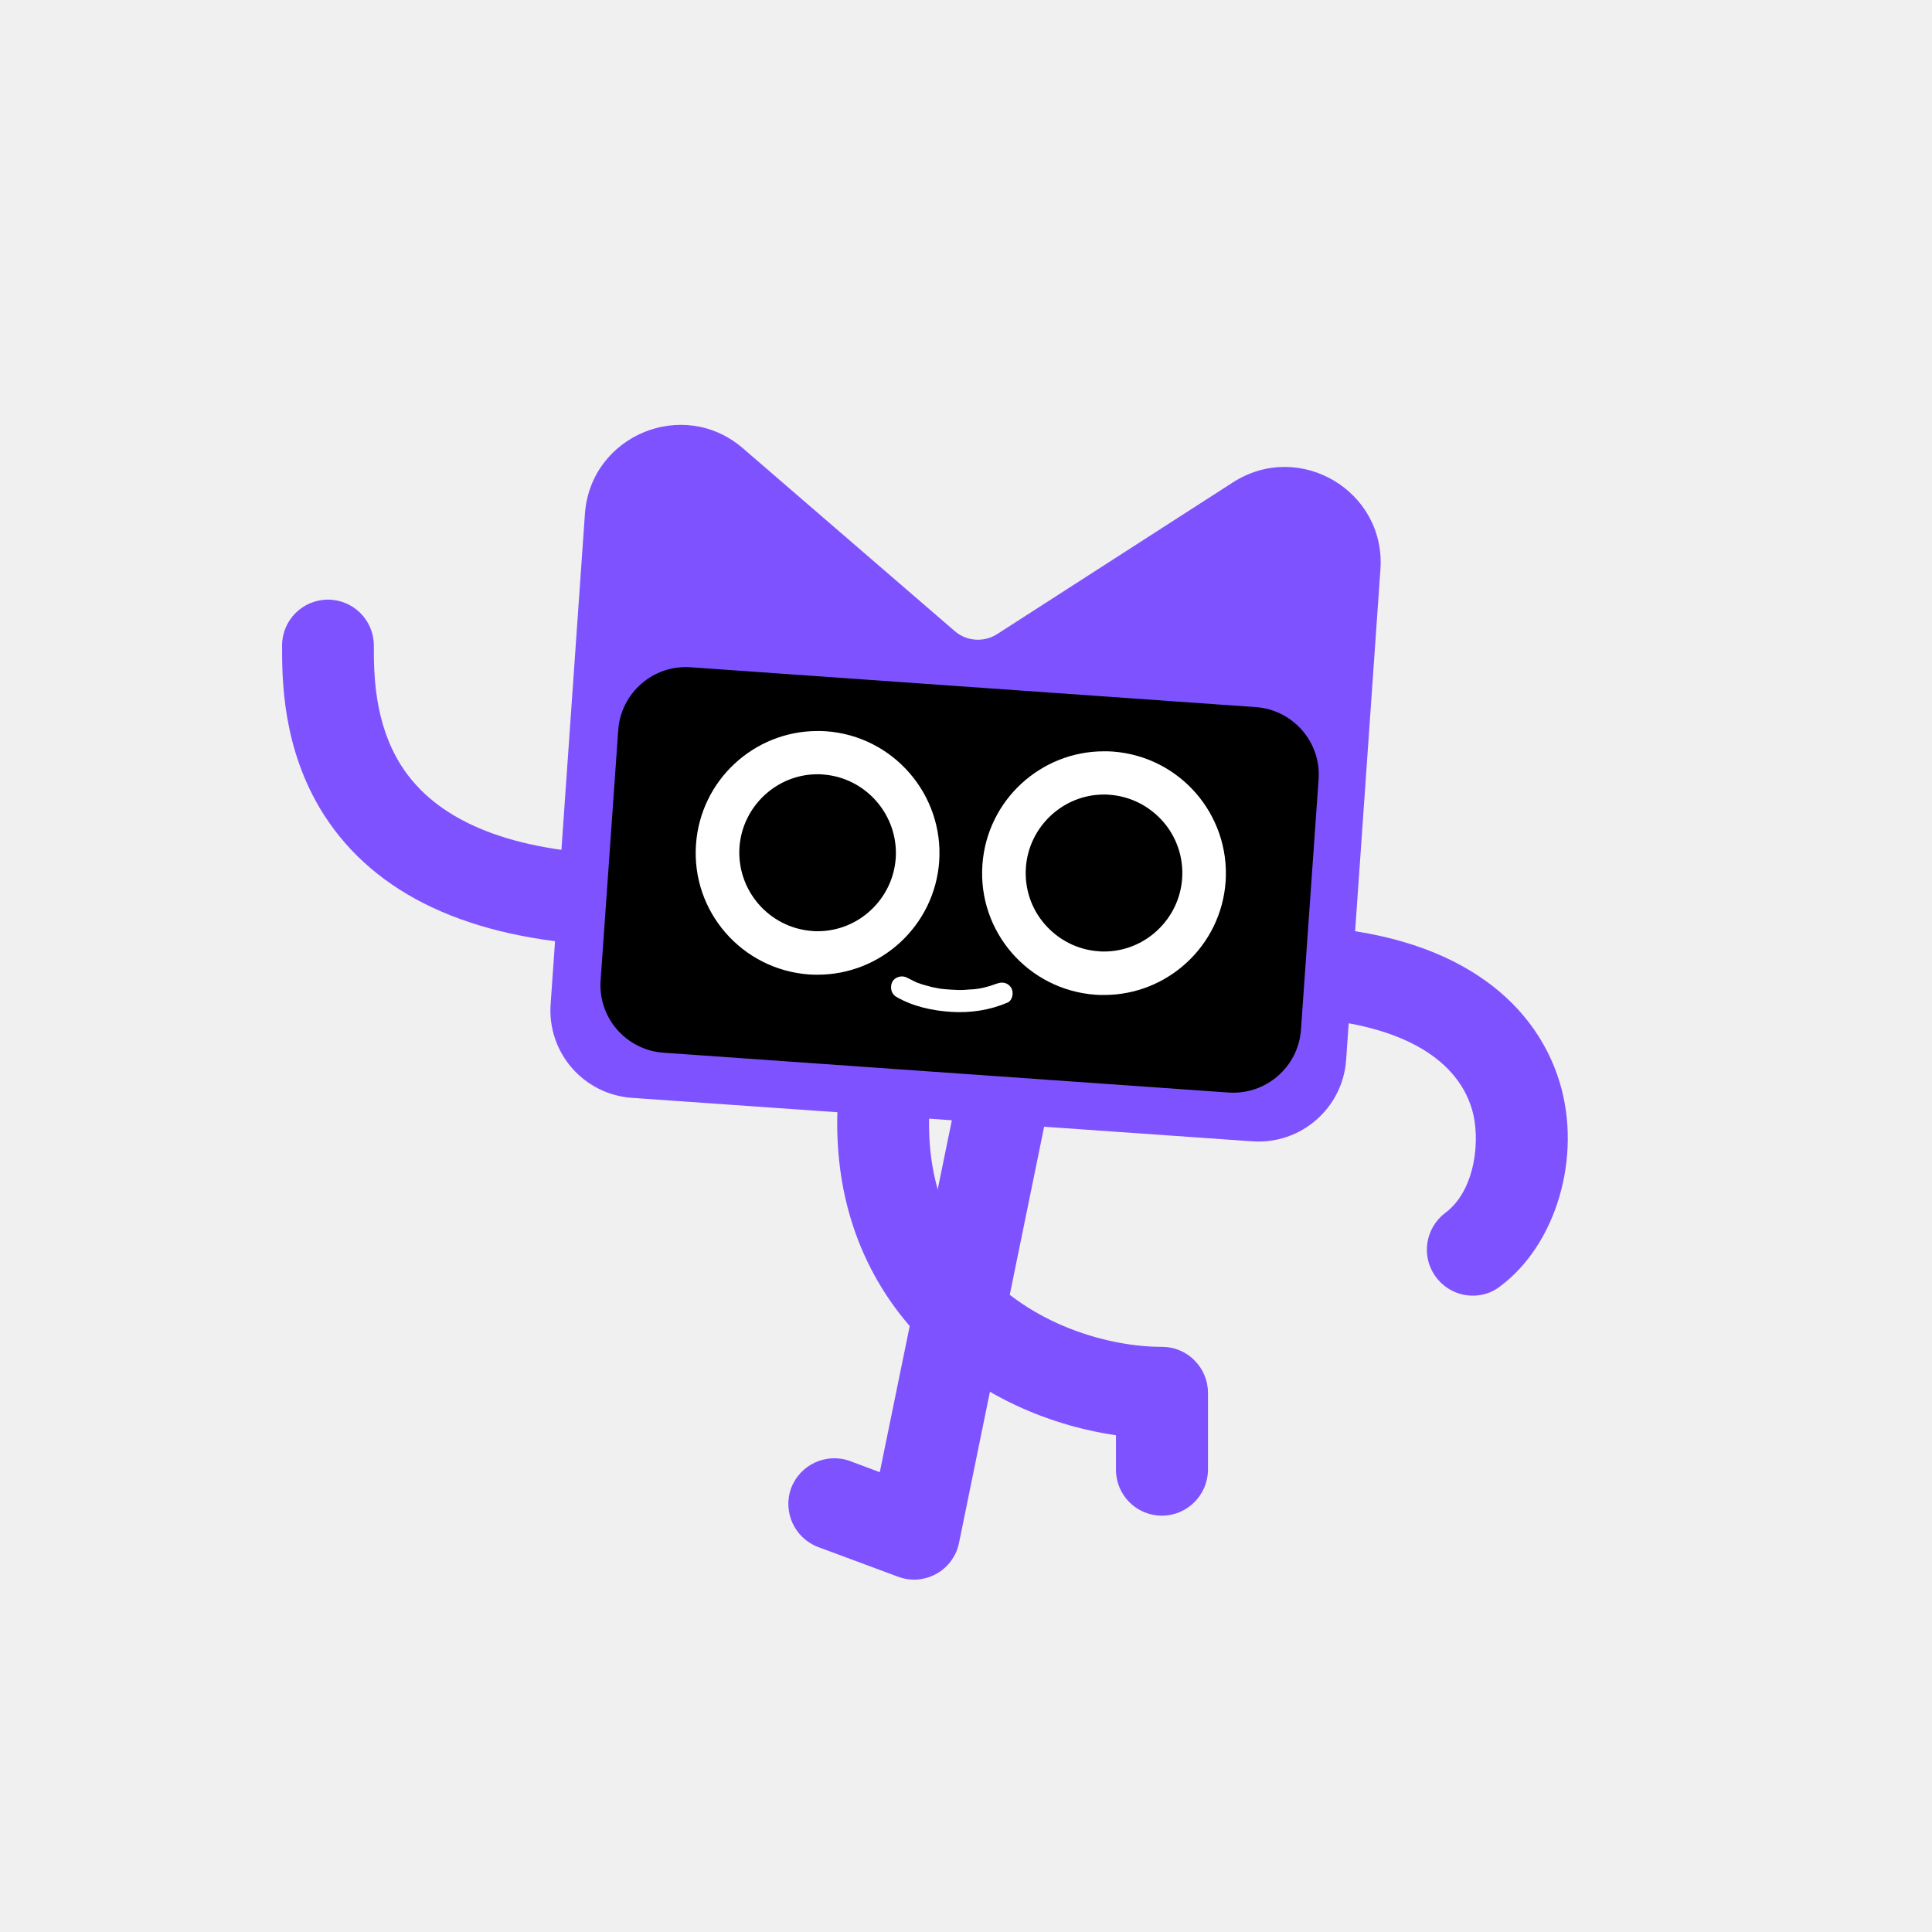
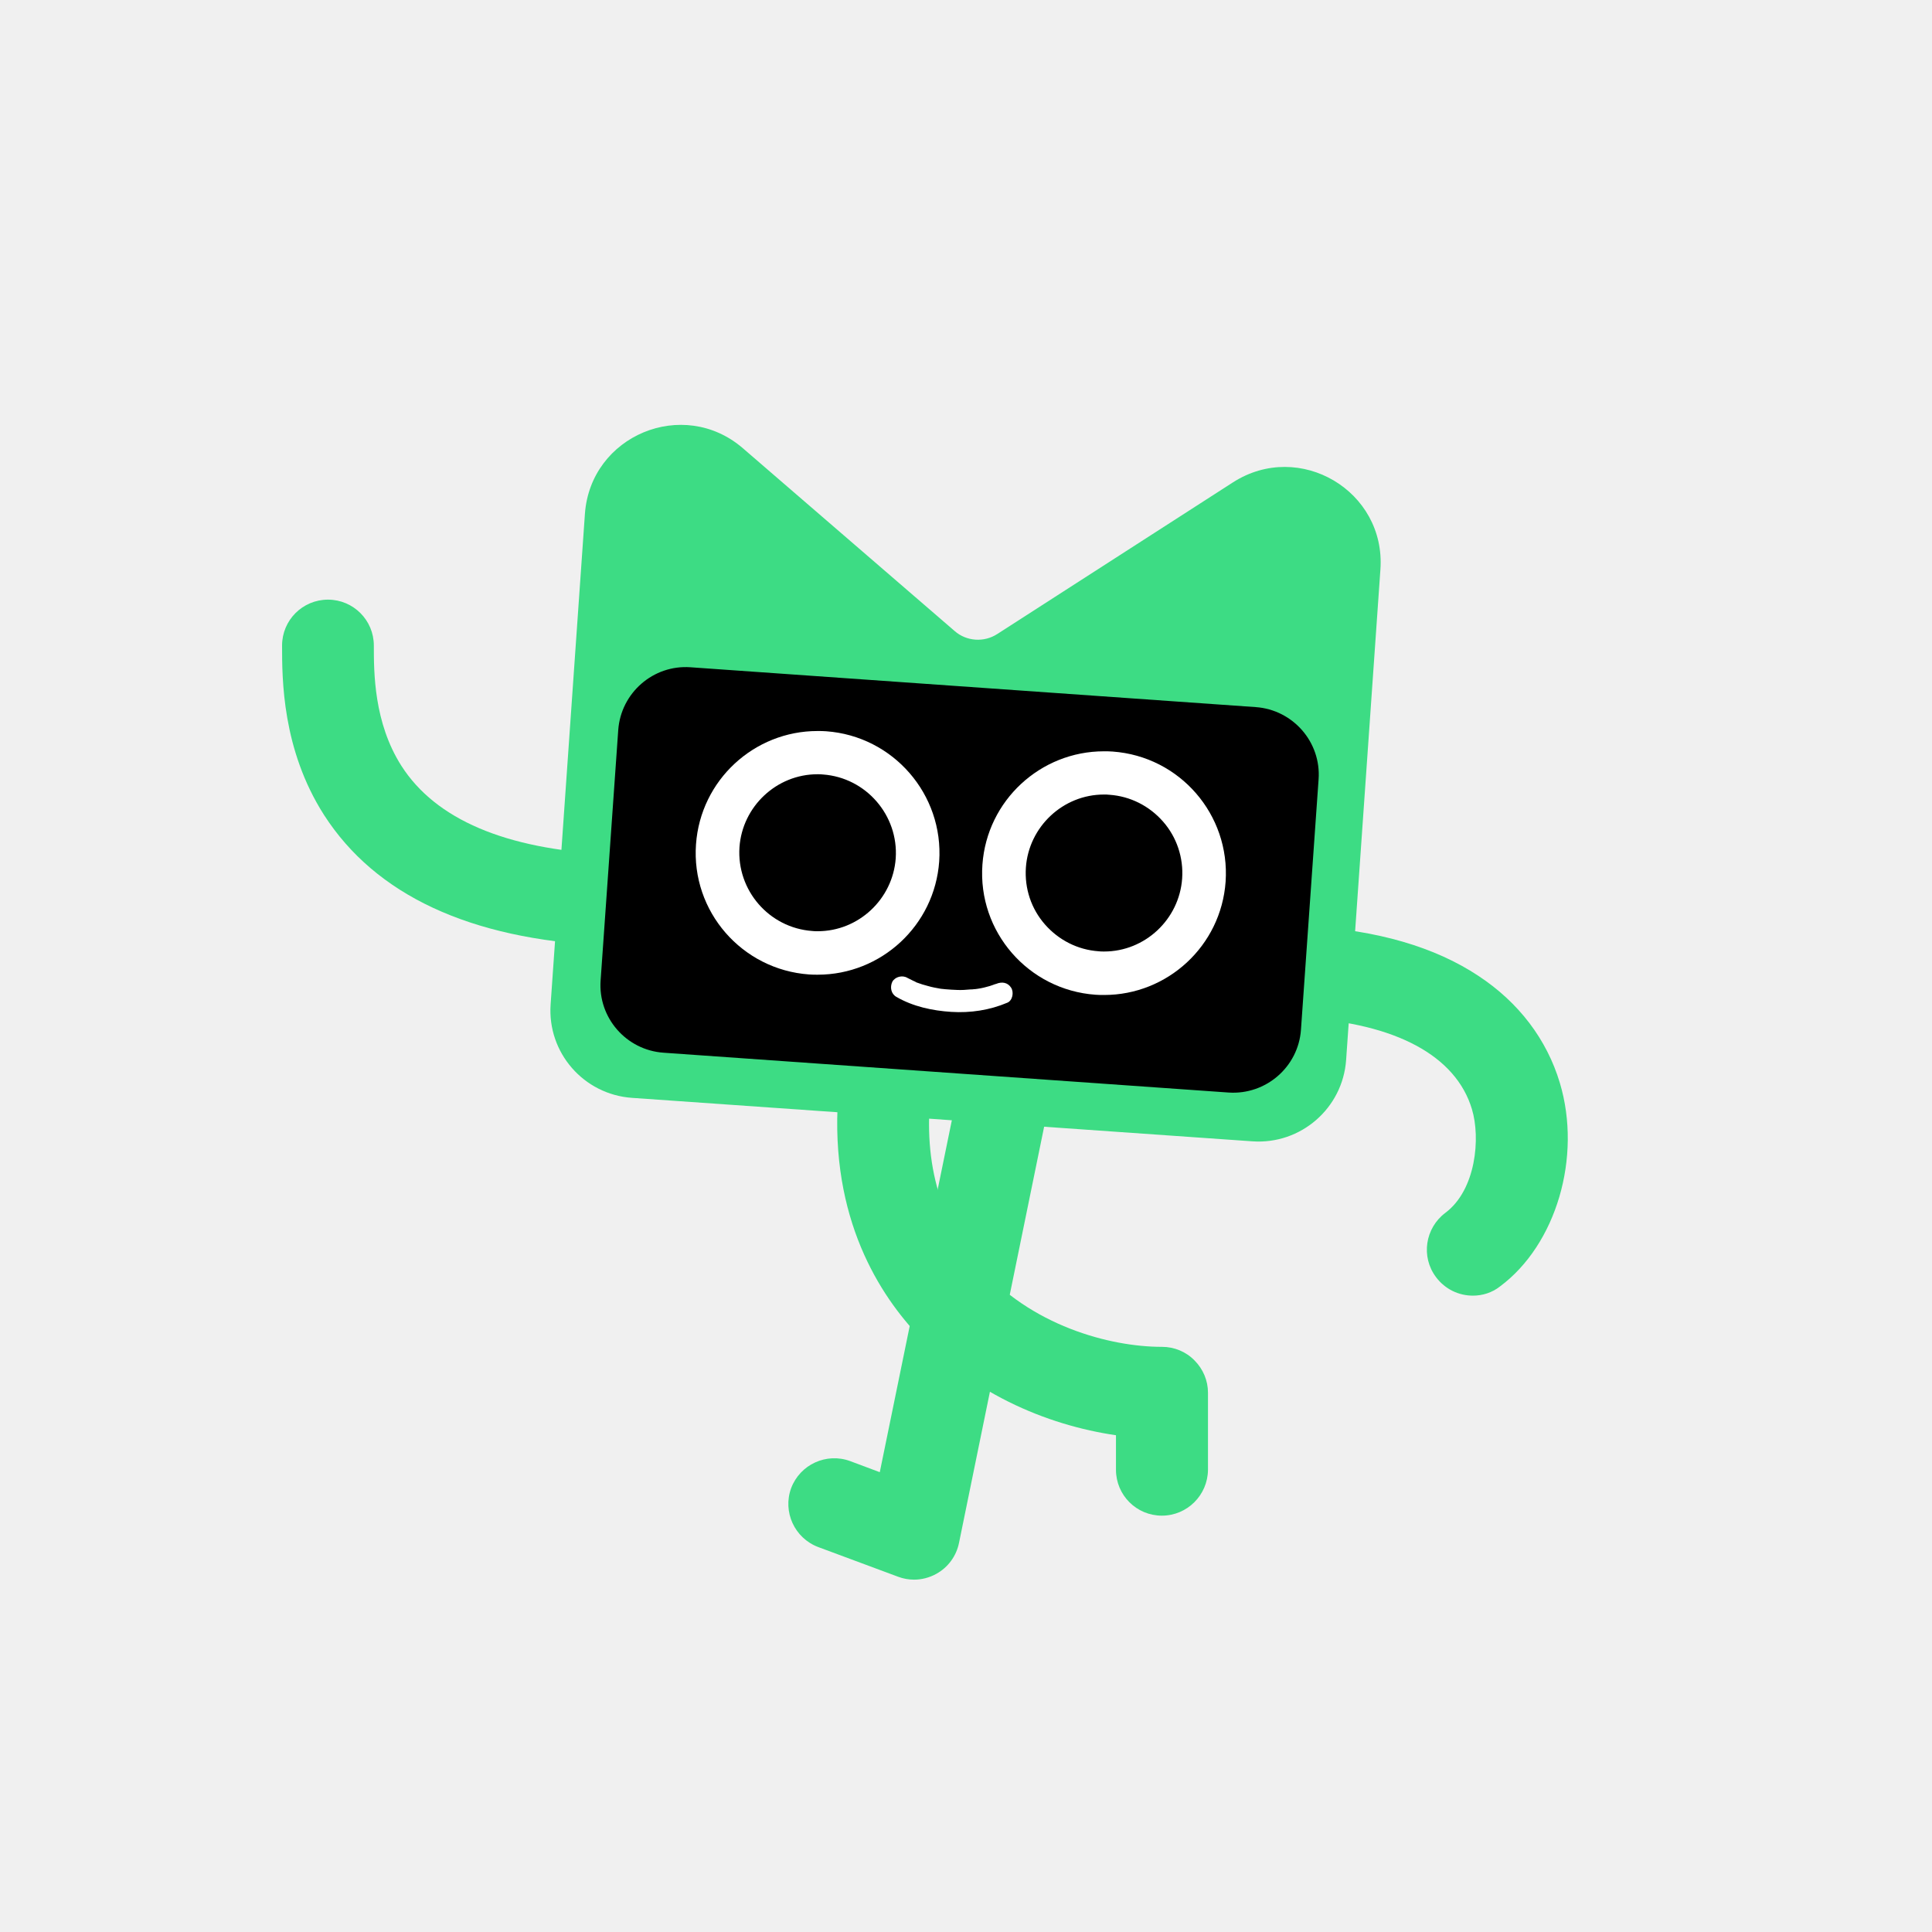
<svg xmlns="http://www.w3.org/2000/svg" version="1.1" id="Layer_1" x="0px" y="0px" viewBox="0 0 800 800" style="enable-background:new 0 0 800 800;" xml:space="preserve">
  <style type="text/css">
- 	.st0{fill:#7F52FF;}
+ 	.st0{fill:#3DDC84;}
	.st1{fill:#FFFFFF;}
	.st2{fill:#FE2857;}
</style>
  <g>
    <g>
      <g>
        <path class="st0" d="M481.1,627.6c-10.5,0-19-8.5-19-19v-14.3c-28.3-4.1-61.7-17.6-85.9-45.8c-17.1-20-35.8-55.1-27.5-109     c1.6-10.4,11.3-17.5,21.7-15.9c10.4,1.6,17.5,11.3,15.9,21.7c-4.9,31.8,1.4,58.2,18.8,78.5c21.5,25.1,54.4,33.9,76,33.9     c0,0,0.1,0,0.1,0c5,0,9.9,2,13.4,5.6c3.6,3.6,5.6,8.4,5.6,13.4v31.9C500.1,619.1,491.6,627.6,481.1,627.6z" />
      </g>
      <g>
        <path class="st0" d="M378.5,654.1c-2.2,0-4.5-0.4-6.6-1.2l-33.1-12.3c-9.8-3.7-14.8-14.6-11.2-24.4c3.7-9.8,14.6-14.8,24.4-11.2     l12.3,4.6l34.3-167.5c2.1-10.3,12.1-16.9,22.4-14.8c10.3,2.1,16.9,12.1,14.8,22.4l-38.7,189.2c-1.1,5.4-4.5,10.1-9.4,12.8     C384.8,653.3,381.6,654.1,378.5,654.1z" />
      </g>
      <g>
        <g>
          <path class="st0" d="M609.9,536.5c-5.8,0-11.5-2.6-15.3-7.7c-6.3-8.4-4.5-20.3,3.9-26.6c12.7-9.5,14.6-31,11-42.9      c-6.6-22.1-31.6-35.6-70.3-37.8c-10.5-0.6-18.5-9.6-17.9-20.1c0.6-10.5,9.6-18.5,20.1-17.9c28.9,1.7,52.7,8.6,70.8,20.6      c16.7,11,28.3,26.3,33.7,44.3c9.2,30.7-1.5,67-24.8,84.3C617.8,535.3,613.8,536.5,609.9,536.5z" />
        </g>
        <g>
          <path class="st0" d="M251,391.5c-0.3,0-0.6,0-0.9,0c-55.6-2.7-94.6-20.9-115.9-54c-17.4-27.2-17.4-56.3-17.4-70.2      c0-10.5,8.5-19,19-19c0,0,0,0,0,0c10.5,0,19,8.5,19,19v0c0,11.2,0,31.9,11.4,49.8c14.2,22.2,43.1,34.5,85.7,36.6      c10.5,0.5,18.6,9.4,18.1,19.9C269.5,383.6,261.1,391.5,251,391.5z" />
        </g>
      </g>
    </g>
    <g>
      <g>
        <path class="st0" d="M261.7,454.6l256.9,18c20,1.4,37.4-13.7,38.8-33.7l14.2-203.1c2.3-32.5-33.5-53.7-61-36.1l-97.6,62.8     c-5.5,3.6-12.8,3.1-17.7-1.2l-87.7-75.7c-24.7-21.3-63.1-5.3-65.4,27.2L228,415.9C226.6,435.9,241.7,453.2,261.7,454.6z" />
      </g>
      <g>
        <g>
          <path d="M508.8,452.4l-234.1-16.5c-15.4-1.1-27.1-14.5-26-29.9l7.3-103.7c1.1-15.4,14.5-27.1,29.9-26L520,292.8      c15.4,1.1,27.1,14.5,26,29.9l-7.3,103.7C537.6,441.8,524.2,453.4,508.8,452.4z" />
        </g>
      </g>
      <g>
        <path class="st1" d="M342.1,302.8c-1.2-0.1-2.4-0.1-3.6-0.1l0,0h0c0,0,0,0,0,0c-26.2,0-48.4,20.3-50.3,46.9     c-2,27.8,19,51.9,46.8,53.9c1.2,0.1,2.4,0.1,3.6,0.1c26.2,0,48.4-20.3,50.3-46.9C390.8,328.9,369.8,304.8,342.1,302.8z      M370.9,355.4c-1.2,16.9-15.4,30.2-32.3,30.2c-0.8,0-1.6,0-2.3-0.1c-17.8-1.3-31.3-16.8-30.1-34.7c1.2-16.9,15.4-30.2,32.3-30.2     v0l0,0c0.8,0,1.6,0,2.3,0.1C358.6,322,372.1,337.6,370.9,355.4z" />
        <path class="st1" d="M460.7,311.2c-1.2-0.1-2.4-0.1-3.6-0.1l0,0h0c0,0,0,0,0,0c-26.2,0-48.4,20.3-50.3,46.9     c-2,27.8,19,51.9,46.8,53.9c1.2,0.1,2.4,0.1,3.6,0.1c26.2,0,48.4-20.3,50.3-46.9C509.4,337.3,488.5,313.2,460.7,311.2z      M489.5,363.8c-1.2,16.9-15.4,30.2-32.3,30.2c-0.8,0-1.6,0-2.3-0.1c-8.6-0.6-16.5-4.6-22.2-11.1s-8.5-14.9-7.9-23.6     c1.2-16.9,15.4-30.2,32.3-30.2v0l0,0c0.8,0,1.6,0,2.3,0.1c8.6,0.6,16.5,4.6,22.2,11.1S490.1,355.2,489.5,363.8z" />
      </g>
      <g>
        <g>
          <g>
            <path class="st1" d="M371.2,412.8c6.9,4,14.9,5.7,22.7,6.2c7.9,0.5,15.9-0.7,23.2-3.8c2.2-0.9,2.8-4.3,1.6-6.2       c-1.4-2.2-3.8-2.6-6.2-1.6c-0.5,0.2-0.4,0.2,0.2-0.1c-0.2,0.1-0.4,0.2-0.6,0.2c-0.4,0.1-0.7,0.3-1.1,0.4       c-0.8,0.3-1.5,0.5-2.3,0.7c-1.7,0.5-3.4,0.8-5.1,1c0.8-0.1,0.2,0-0.3,0c-0.5,0.1-1,0.1-1.5,0.1c-0.9,0.1-1.7,0.1-2.6,0.2       c-1.8,0.1-3.5,0-5.3-0.1c-0.9-0.1-1.8-0.1-2.7-0.2c-0.1,0-1.5-0.2-0.9-0.1c0.6,0.1-0.8-0.1-0.9-0.1c-1.7-0.3-3.4-0.6-5.1-1.1       c-1.6-0.4-3.2-0.9-4.8-1.5c-0.2-0.1-0.4-0.2-0.6-0.3c0.5,0.2,0.6,0.2,0.1,0c-0.3-0.1-0.6-0.3-0.9-0.4c-0.8-0.4-1.6-0.8-2.4-1.2       c-2-1.2-5-0.5-6.2,1.6C368.4,408.8,369,411.6,371.2,412.8L371.2,412.8z" />
          </g>
        </g>
      </g>
    </g>
  </g>
</svg>
